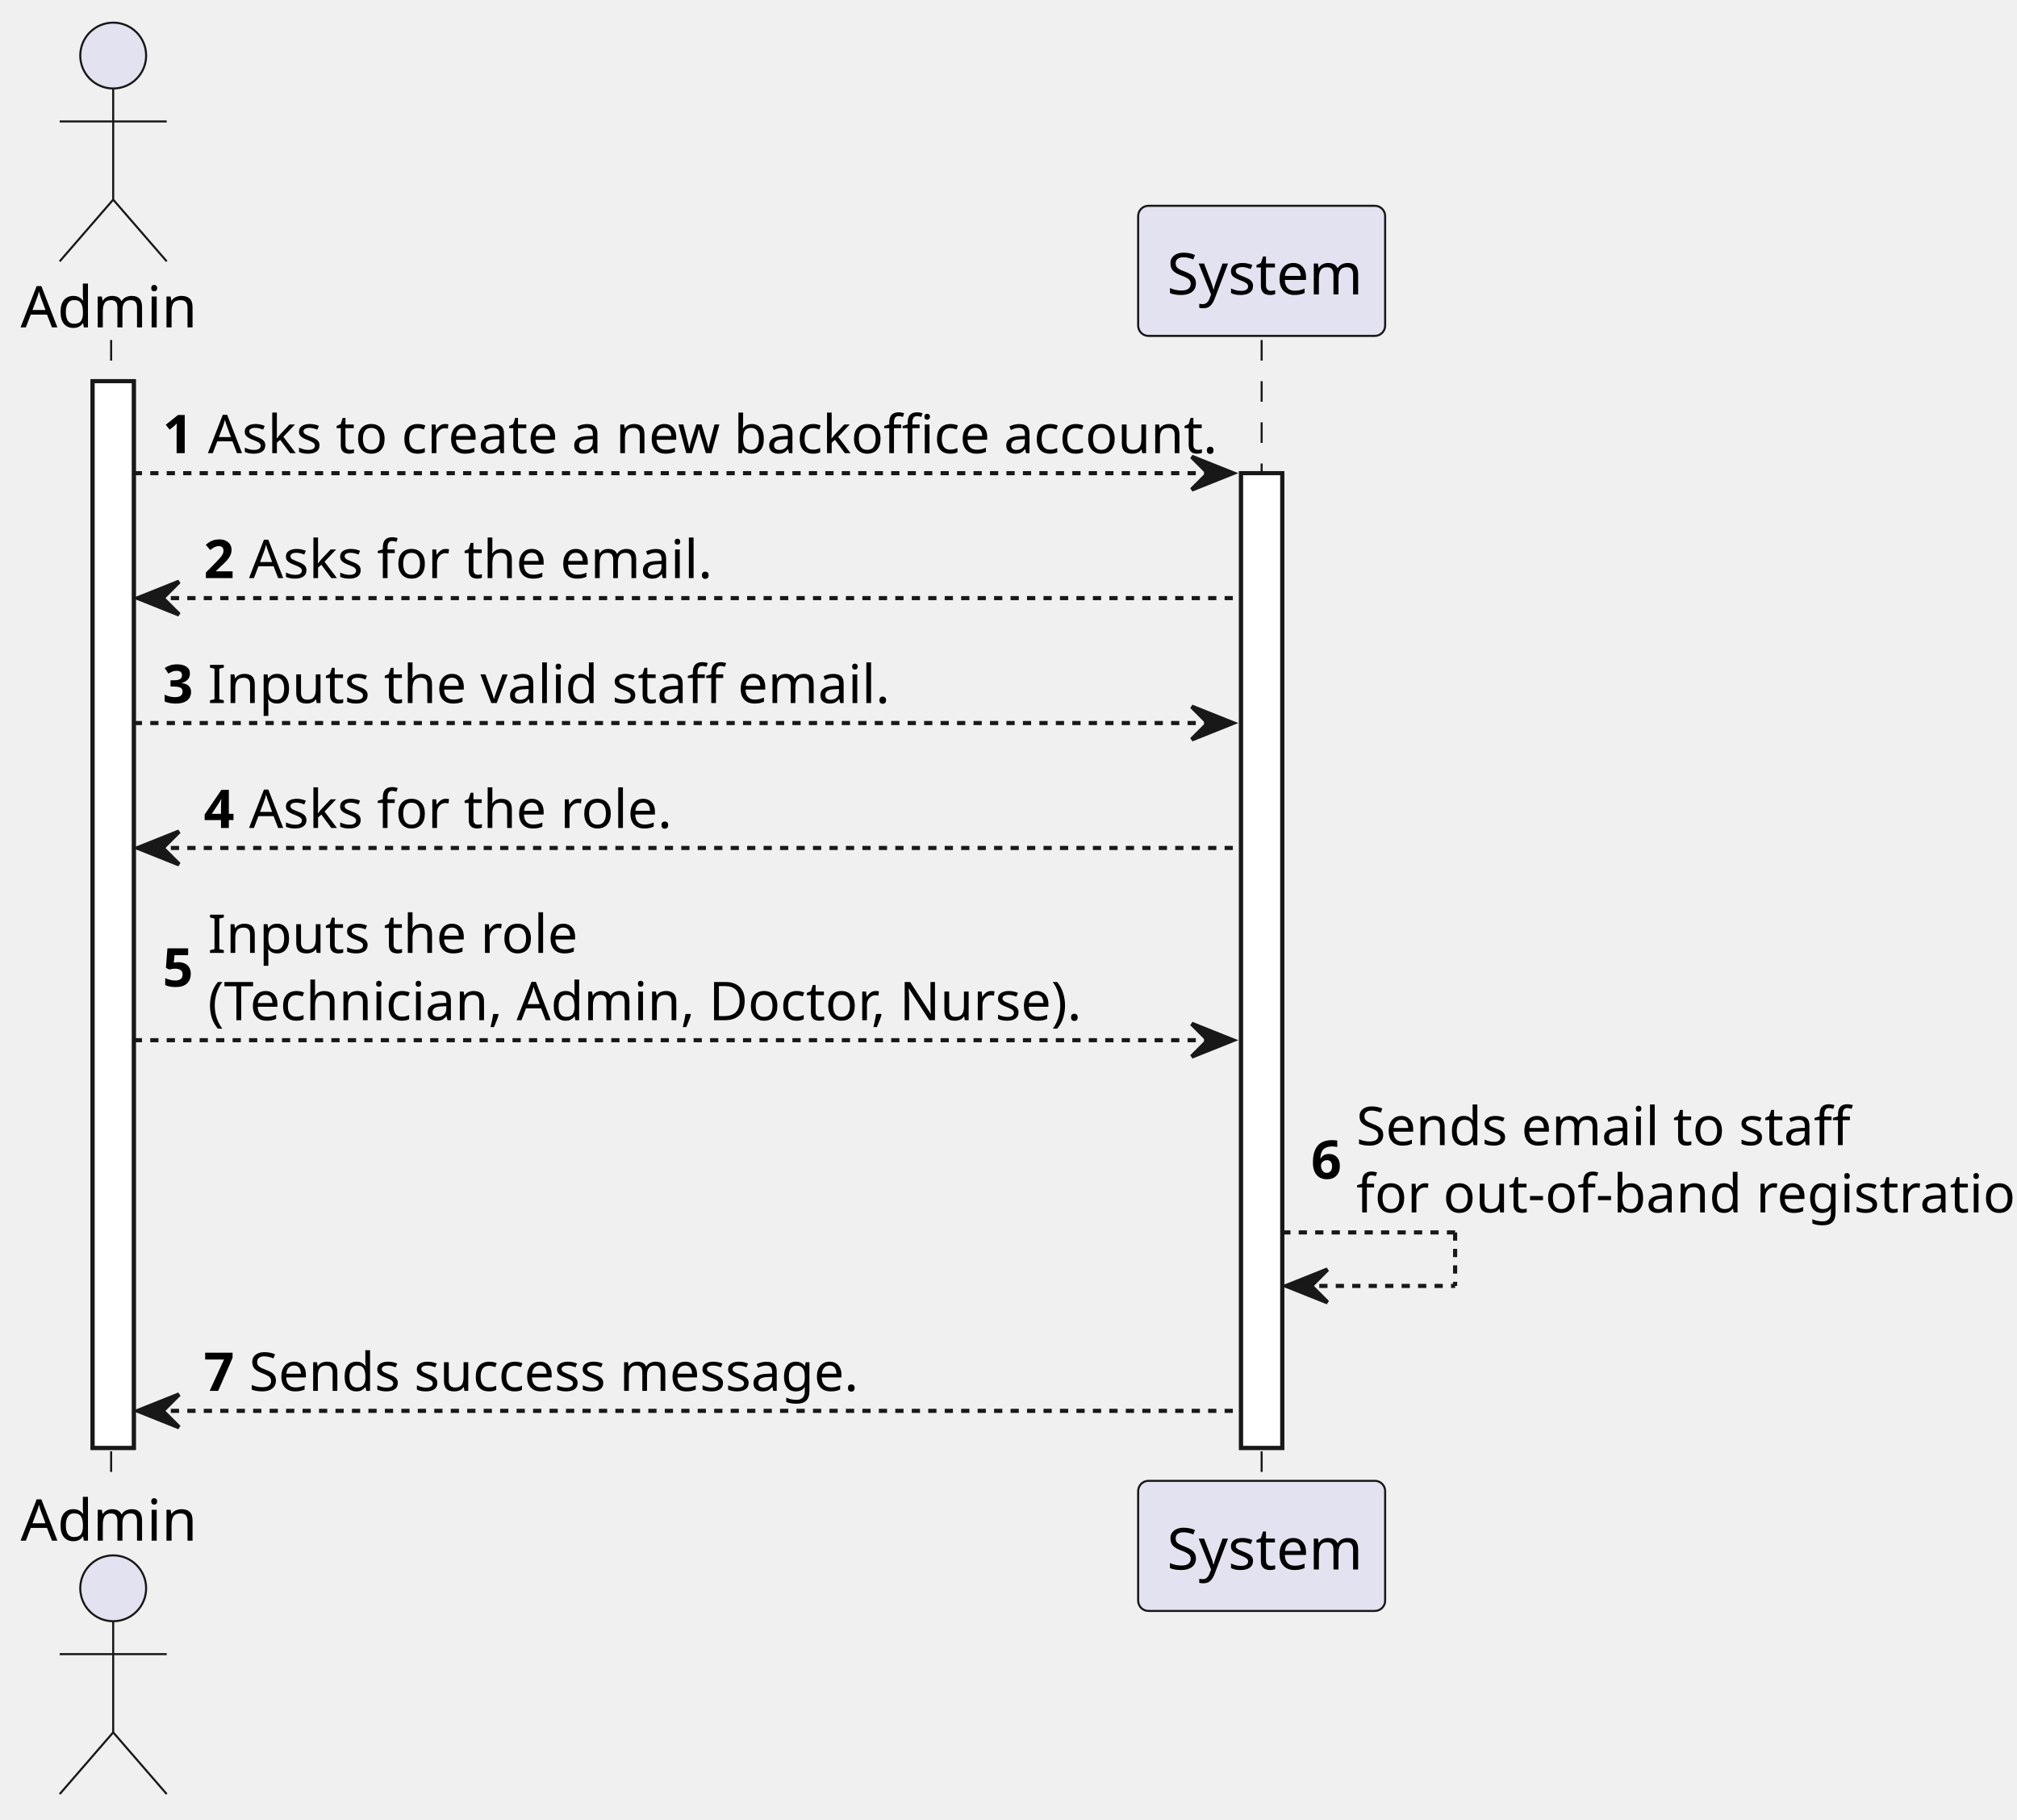
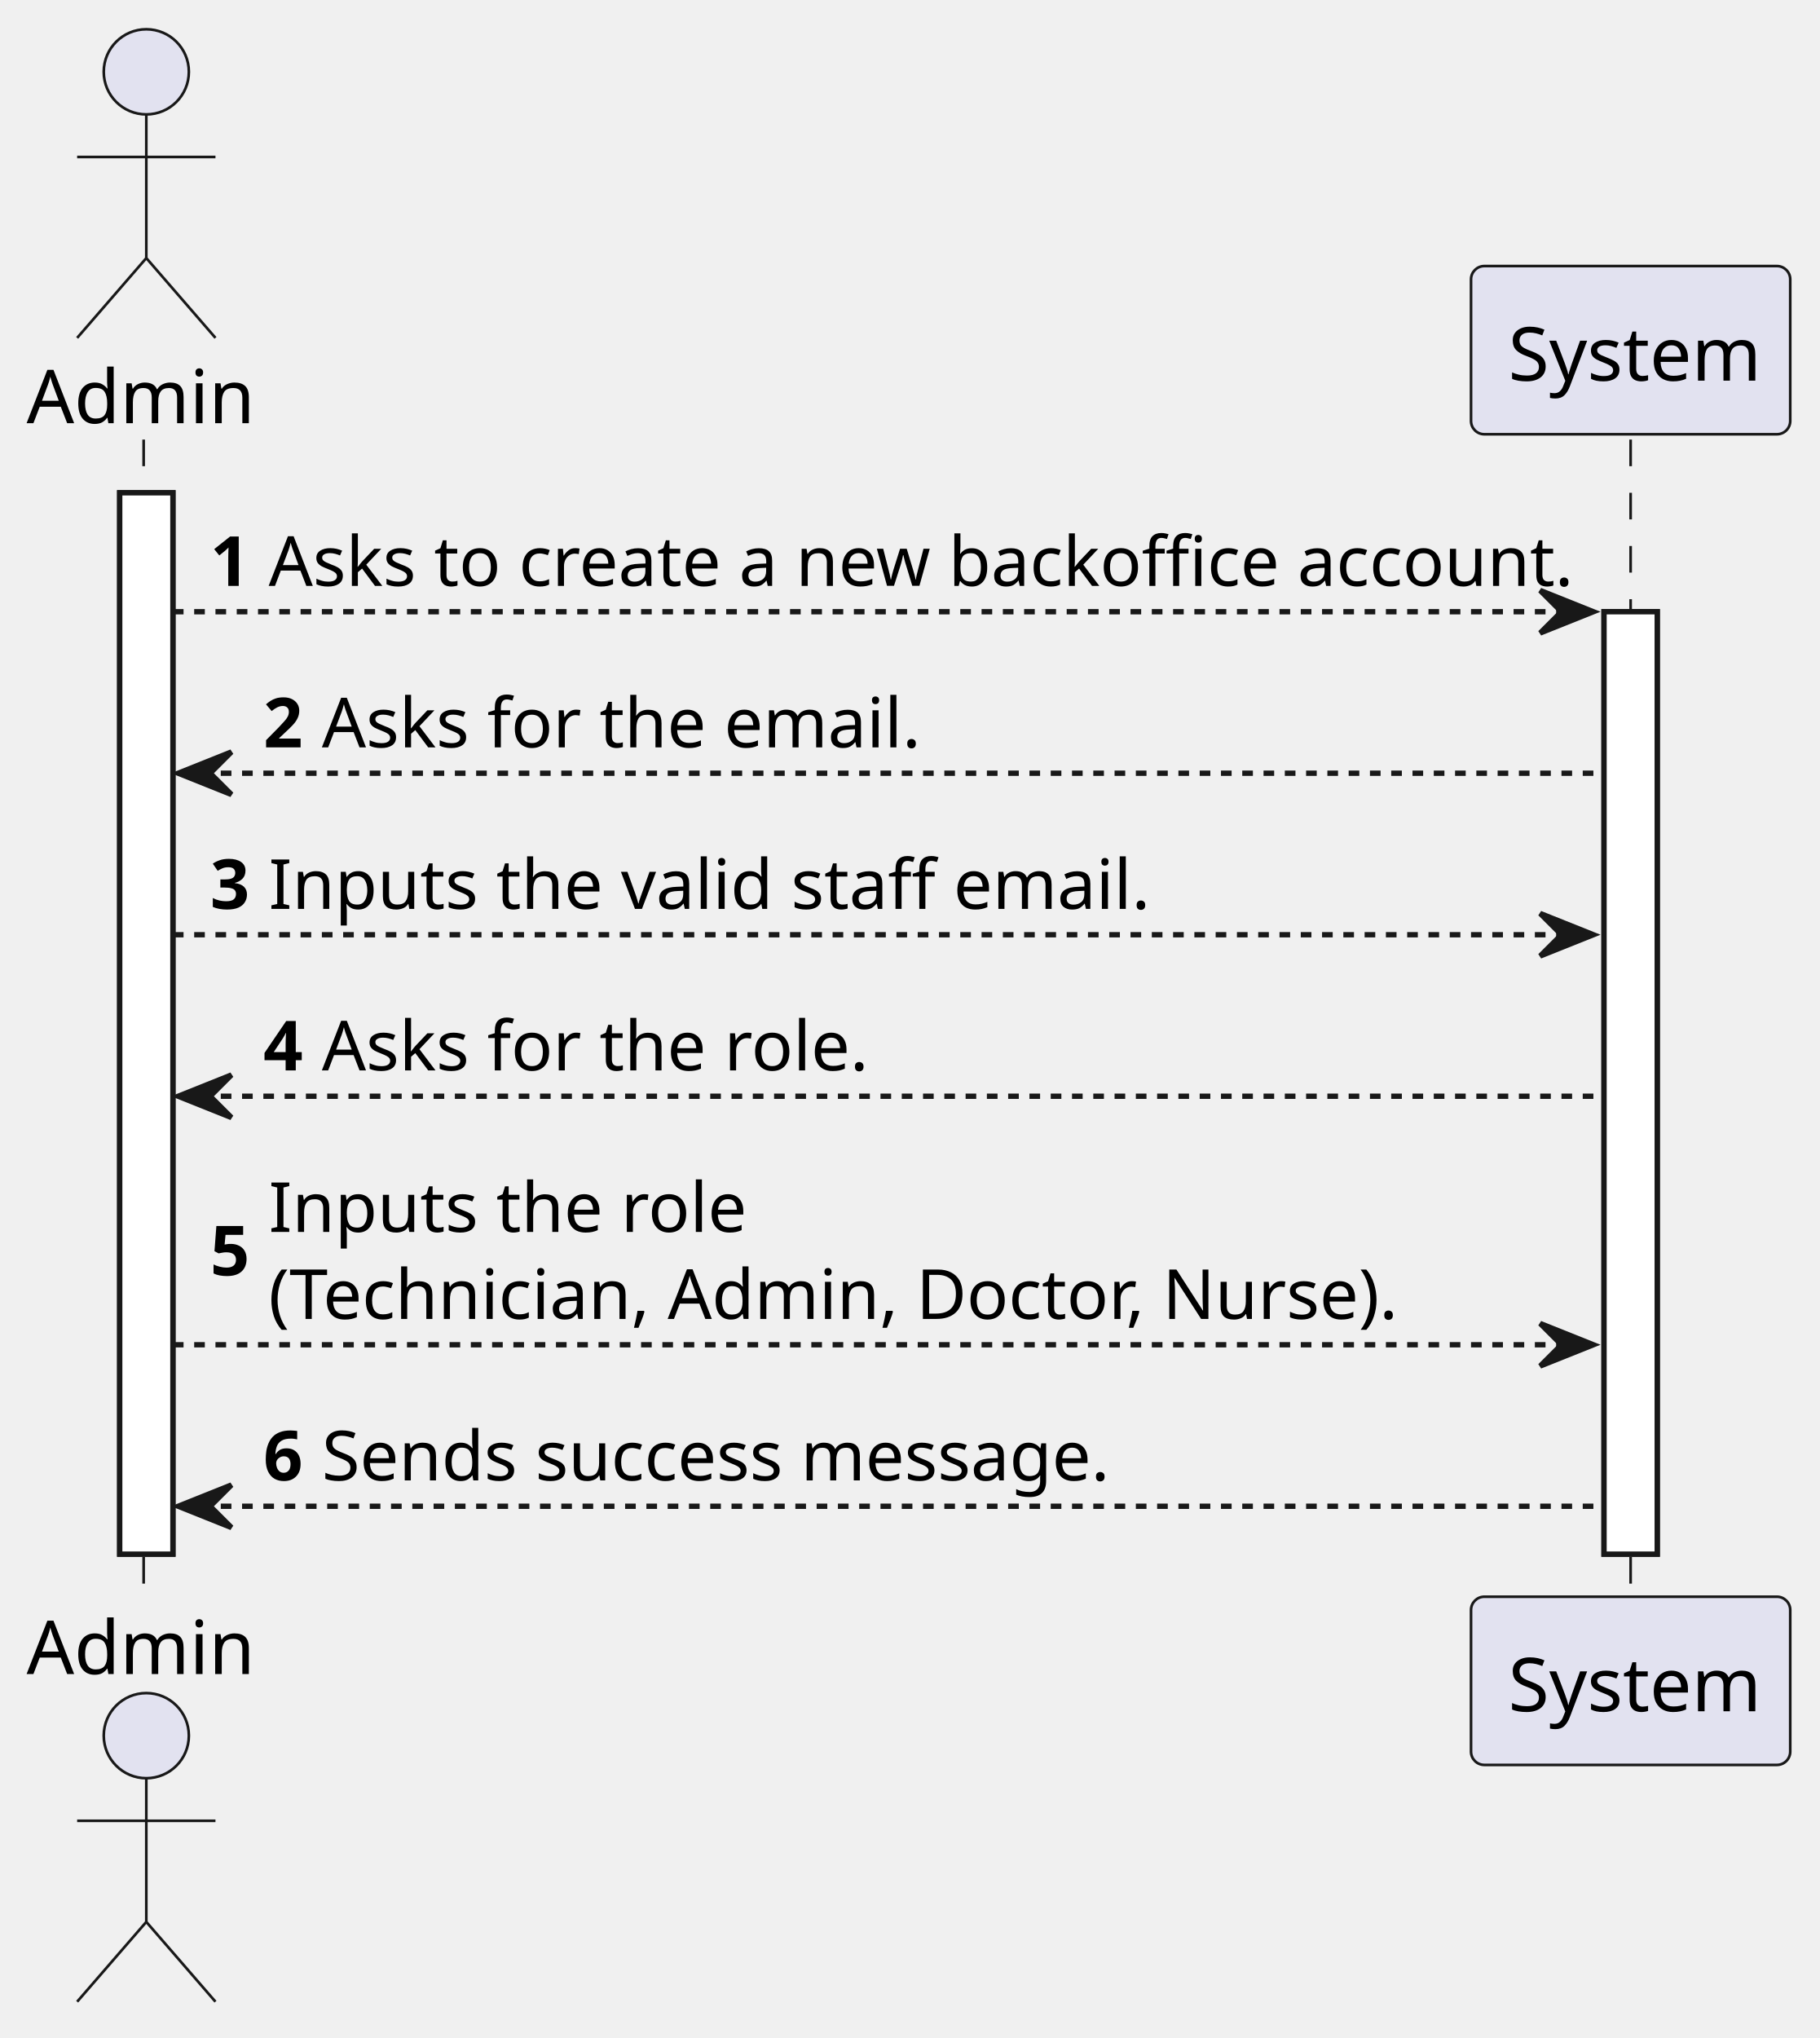
- <svg xmlns="http://www.w3.org/2000/svg" contentStyleType="text/css" height="442px" preserveAspectRatio="none" style="width:490px;height:442px;background:#FFFFFF;" version="1.1" viewBox="0 0 490 442" width="490px" zoomAndPan="magnify">
+ <svg xmlns="http://www.w3.org/2000/svg" contentStyleType="text/css" height="383px" preserveAspectRatio="none" style="width:342px;height:383px;background:#FFFFFF;" version="1.1" viewBox="0 0 342 383" width="342px" zoomAndPan="magnify">
  <defs />
  <g>
-     <rect fill="#FFFFFF" height="259.164" style="stroke:#181818;stroke-width:1.0;" width="10" x="22.5" y="92.609" />
-     <rect fill="#FFFFFF" height="236.812" style="stroke:#181818;stroke-width:1.0;" width="10" x="301.5" y="114.961" />
-     <line style="stroke:#181818;stroke-width:0.5;stroke-dasharray:5.0,5.0;" x1="27" x2="27" y1="82.609" y2="360.773" />
-     <line style="stroke:#181818;stroke-width:0.5;stroke-dasharray:5.0,5.0;" x1="306.5" x2="306.5" y1="82.609" y2="360.773" />
+     <rect fill="#FFFFFF" height="199.461" style="stroke:#181818;stroke-width:1.0;" width="10" x="22.5" y="92.609" />
+     <rect fill="#FFFFFF" height="177.109" style="stroke:#181818;stroke-width:1.0;" width="10" x="301.5" y="114.961" />
+     <line style="stroke:#181818;stroke-width:0.5;stroke-dasharray:5.0,5.0;" x1="27" x2="27" y1="82.609" y2="301.07" />
+     <line style="stroke:#181818;stroke-width:0.5;stroke-dasharray:5.0,5.0;" x1="306.5" x2="306.5" y1="82.609" y2="301.07" />
    <text fill="#000000" font-family="sans-serif" font-size="14" lengthAdjust="spacing" textLength="39" x="5" y="79.533">Admin</text>
    <ellipse cx="27.5" cy="13.5" fill="#E2E2F0" rx="8" ry="8" style="stroke:#181818;stroke-width:0.5;" />
    <path d="M27.5,21.5 L27.5,48.5 M14.5,29.5 L40.5,29.5 M27.5,48.5 L14.5,63.5 M27.5,48.5 L40.5,63.5 " fill="none" style="stroke:#181818;stroke-width:0.5;" />
-     <text fill="#000000" font-family="sans-serif" font-size="14" lengthAdjust="spacing" textLength="39" x="5" y="374.307">Admin</text>
-     <ellipse cx="27.5" cy="385.883" fill="#E2E2F0" rx="8" ry="8" style="stroke:#181818;stroke-width:0.5;" />
-     <path d="M27.5,393.883 L27.5,420.883 M14.5,401.883 L40.5,401.883 M27.5,420.883 L14.5,435.883 M27.5,420.883 L40.5,435.883 " fill="none" style="stroke:#181818;stroke-width:0.5;" />
+     <text fill="#000000" font-family="sans-serif" font-size="14" lengthAdjust="spacing" textLength="39" x="5" y="314.603">Admin</text>
+     <ellipse cx="27.5" cy="326.18" fill="#E2E2F0" rx="8" ry="8" style="stroke:#181818;stroke-width:0.5;" />
+     <path d="M27.5,334.18 L27.5,361.18 M14.5,342.18 L40.5,342.18 M27.5,361.18 L14.5,376.18 M27.5,361.18 L40.5,376.18 " fill="none" style="stroke:#181818;stroke-width:0.5;" />
    <rect fill="#E2E2F0" height="31.609" rx="2.5" ry="2.5" style="stroke:#181818;stroke-width:0.5;" width="60" x="276.5" y="50" />
    <text fill="#000000" font-family="sans-serif" font-size="14" lengthAdjust="spacing" textLength="46" x="283.5" y="71.533">System</text>
-     <rect fill="#E2E2F0" height="31.609" rx="2.5" ry="2.5" style="stroke:#181818;stroke-width:0.5;" width="60" x="276.5" y="359.773" />
-     <text fill="#000000" font-family="sans-serif" font-size="14" lengthAdjust="spacing" textLength="46" x="283.5" y="381.307">System</text>
-     <rect fill="#FFFFFF" height="259.164" style="stroke:#181818;stroke-width:1.0;" width="10" x="22.5" y="92.609" />
-     <rect fill="#FFFFFF" height="236.812" style="stroke:#181818;stroke-width:1.0;" width="10" x="301.5" y="114.961" />
+     <rect fill="#E2E2F0" height="31.609" rx="2.5" ry="2.5" style="stroke:#181818;stroke-width:0.5;" width="60" x="276.5" y="300.07" />
+     <text fill="#000000" font-family="sans-serif" font-size="14" lengthAdjust="spacing" textLength="46" x="283.5" y="321.603">System</text>
+     <rect fill="#FFFFFF" height="199.461" style="stroke:#181818;stroke-width:1.0;" width="10" x="22.5" y="92.609" />
+     <rect fill="#FFFFFF" height="177.109" style="stroke:#181818;stroke-width:1.0;" width="10" x="301.5" y="114.961" />
    <polygon fill="#181818" points="289.5,110.961,299.5,114.961,289.5,118.961,293.5,114.961" style="stroke:#181818;stroke-width:1.0;" />
    <line style="stroke:#181818;stroke-width:1.0;stroke-dasharray:2.0,2.0;" x1="32.5" x2="295.5" y1="114.961" y2="114.961" />
    <text fill="#000000" font-family="sans-serif" font-size="13" font-weight="bold" lengthAdjust="spacing" textLength="7" x="39.5" y="110.105">1</text>
    <text fill="#000000" font-family="sans-serif" font-size="13" lengthAdjust="spacing" textLength="239" x="50.5" y="110.105">Asks to create a new backoffice account.</text>
    <polygon fill="#181818" points="43.5,141.312,33.5,145.312,43.5,149.312,39.5,145.312" style="stroke:#181818;stroke-width:1.0;" />
    <line style="stroke:#181818;stroke-width:1.0;stroke-dasharray:2.0,2.0;" x1="37.5" x2="300.5" y1="145.312" y2="145.312" />
    <text fill="#000000" font-family="sans-serif" font-size="13" font-weight="bold" lengthAdjust="spacing" textLength="7" x="49.5" y="140.456">2</text>
    <text fill="#000000" font-family="sans-serif" font-size="13" lengthAdjust="spacing" textLength="109" x="60.5" y="140.456">Asks for the email.</text>
    <polygon fill="#181818" points="289.5,171.664,299.5,175.664,289.5,179.664,293.5,175.664" style="stroke:#181818;stroke-width:1.0;" />
    <line style="stroke:#181818;stroke-width:1.0;stroke-dasharray:2.0,2.0;" x1="32.5" x2="295.5" y1="175.664" y2="175.664" />
    <text fill="#000000" font-family="sans-serif" font-size="13" font-weight="bold" lengthAdjust="spacing" textLength="7" x="39.5" y="170.808">3</text>
    <text fill="#000000" font-family="sans-serif" font-size="13" lengthAdjust="spacing" textLength="153" x="50.5" y="170.808">Inputs the valid staff email.</text>
    <polygon fill="#181818" points="43.5,202.016,33.5,206.016,43.5,210.016,39.5,206.016" style="stroke:#181818;stroke-width:1.0;" />
    <line style="stroke:#181818;stroke-width:1.0;stroke-dasharray:2.0,2.0;" x1="37.5" x2="300.5" y1="206.016" y2="206.016" />
    <text fill="#000000" font-family="sans-serif" font-size="13" font-weight="bold" lengthAdjust="spacing" textLength="7" x="49.5" y="201.159">4</text>
    <text fill="#000000" font-family="sans-serif" font-size="13" lengthAdjust="spacing" textLength="99" x="60.5" y="201.159">Asks for the role.</text>
    <polygon fill="#181818" points="289.5,248.719,299.5,252.719,289.5,256.719,293.5,252.719" style="stroke:#181818;stroke-width:1.0;" />
    <line style="stroke:#181818;stroke-width:1.0;stroke-dasharray:2.0,2.0;" x1="32.5" x2="295.5" y1="252.719" y2="252.719" />
    <text fill="#000000" font-family="sans-serif" font-size="13" font-weight="bold" lengthAdjust="spacing" textLength="7" x="39.5" y="239.686">5</text>
    <text fill="#000000" font-family="sans-serif" font-size="13" lengthAdjust="spacing" textLength="82" x="50.5" y="231.511">Inputs the role</text>
    <text fill="#000000" font-family="sans-serif" font-size="13" lengthAdjust="spacing" textLength="207" x="50.5" y="247.862">(Technician, Admin, Doctor, Nurse).</text>
-     <line style="stroke:#181818;stroke-width:1.0;stroke-dasharray:2.0,2.0;" x1="311.5" x2="353.5" y1="299.422" y2="299.422" />
-     <line style="stroke:#181818;stroke-width:1.0;stroke-dasharray:2.0,2.0;" x1="353.5" x2="353.5" y1="299.422" y2="312.422" />
-     <line style="stroke:#181818;stroke-width:1.0;stroke-dasharray:2.0,2.0;" x1="312.5" x2="353.5" y1="312.422" y2="312.422" />
-     <polygon fill="#181818" points="322.5,308.422,312.5,312.422,322.5,316.422,318.5,312.422" style="stroke:#181818;stroke-width:1.0;" />
-     <text fill="#000000" font-family="sans-serif" font-size="13" font-weight="bold" lengthAdjust="spacing" textLength="7" x="318.5" y="286.39">6</text>
-     <text fill="#000000" font-family="sans-serif" font-size="13" lengthAdjust="spacing" textLength="115" x="329.5" y="278.214">Sends email to staff</text>
-     <text fill="#000000" font-family="sans-serif" font-size="13" lengthAdjust="spacing" textLength="154" x="329.5" y="294.565">for out-of-band registration.</text>
-     <polygon fill="#181818" points="43.5,338.773,33.5,342.773,43.5,346.773,39.5,342.773" style="stroke:#181818;stroke-width:1.0;" />
-     <line style="stroke:#181818;stroke-width:1.0;stroke-dasharray:2.0,2.0;" x1="37.5" x2="300.5" y1="342.773" y2="342.773" />
-     <text fill="#000000" font-family="sans-serif" font-size="13" font-weight="bold" lengthAdjust="spacing" textLength="7" x="49.5" y="337.917">7</text>
-     <text fill="#000000" font-family="sans-serif" font-size="13" lengthAdjust="spacing" textLength="151" x="60.5" y="337.917">Sends success message.</text>
+     <polygon fill="#181818" points="43.5,279.07,33.5,283.07,43.5,287.07,39.5,283.07" style="stroke:#181818;stroke-width:1.0;" />
+     <line style="stroke:#181818;stroke-width:1.0;stroke-dasharray:2.0,2.0;" x1="37.5" x2="300.5" y1="283.07" y2="283.07" />
+     <text fill="#000000" font-family="sans-serif" font-size="13" font-weight="bold" lengthAdjust="spacing" textLength="7" x="49.5" y="278.214">6</text>
+     <text fill="#000000" font-family="sans-serif" font-size="13" lengthAdjust="spacing" textLength="151" x="60.5" y="278.214">Sends success message.</text>
  </g>
</svg>
